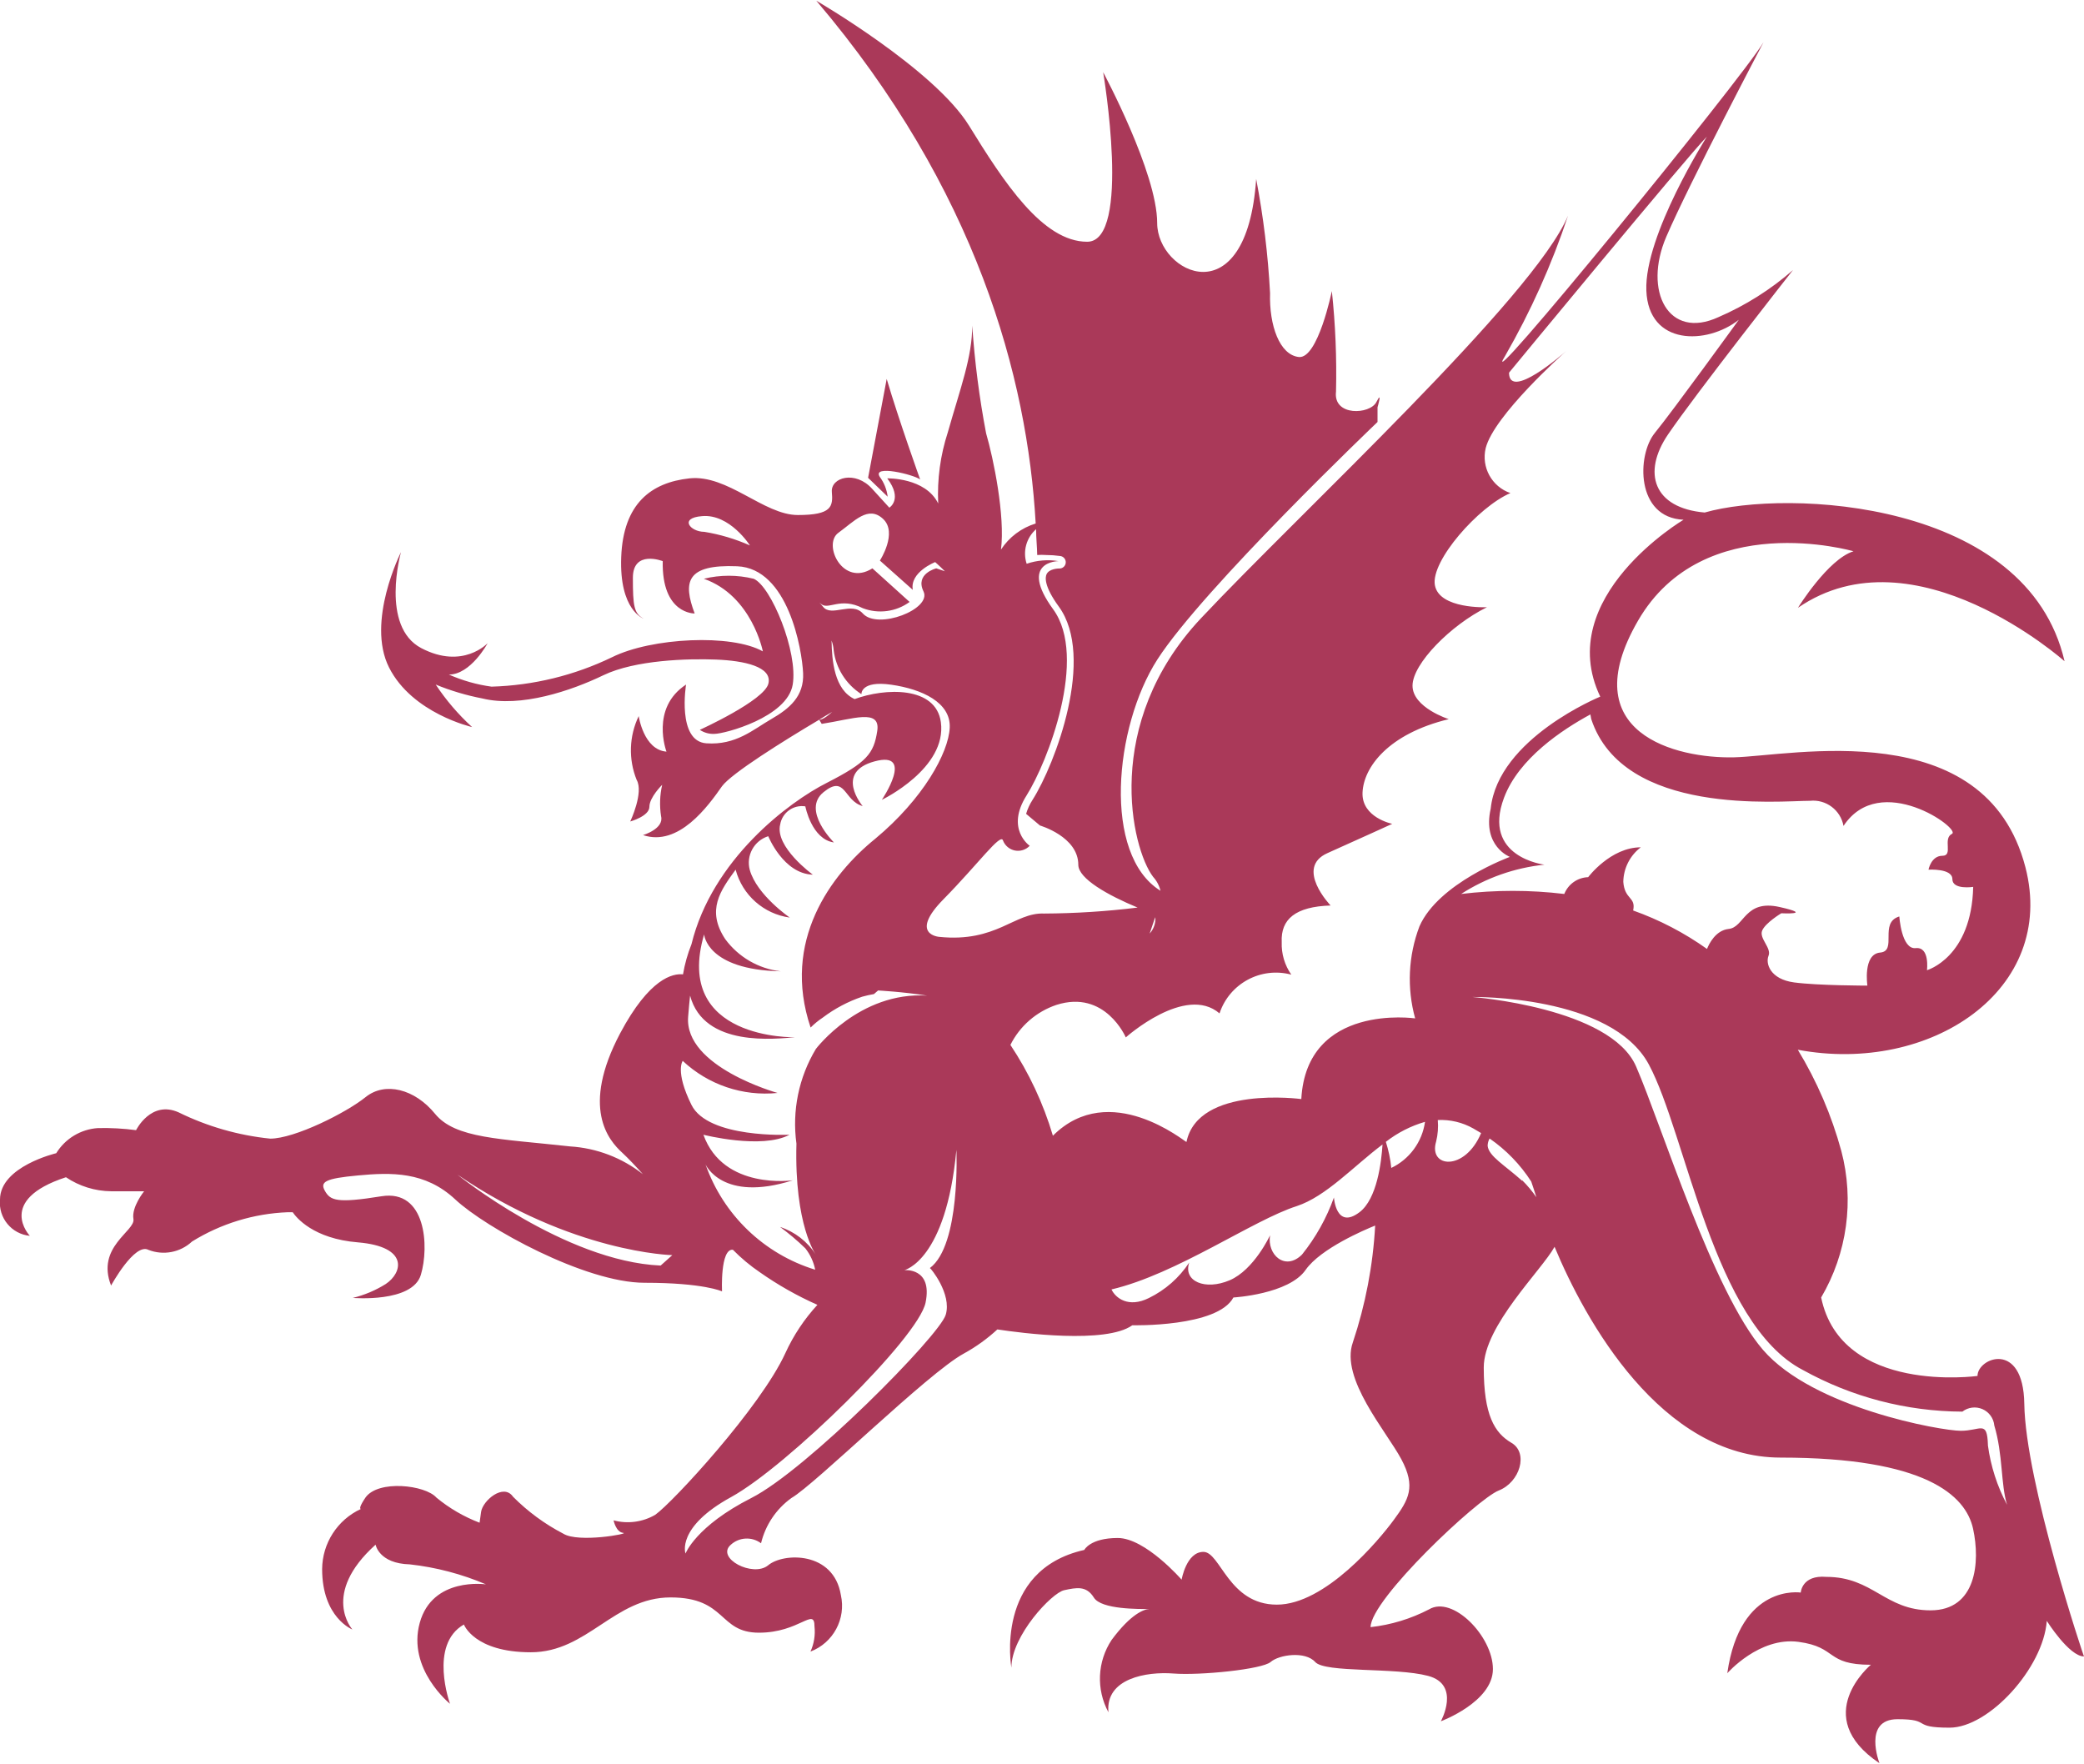
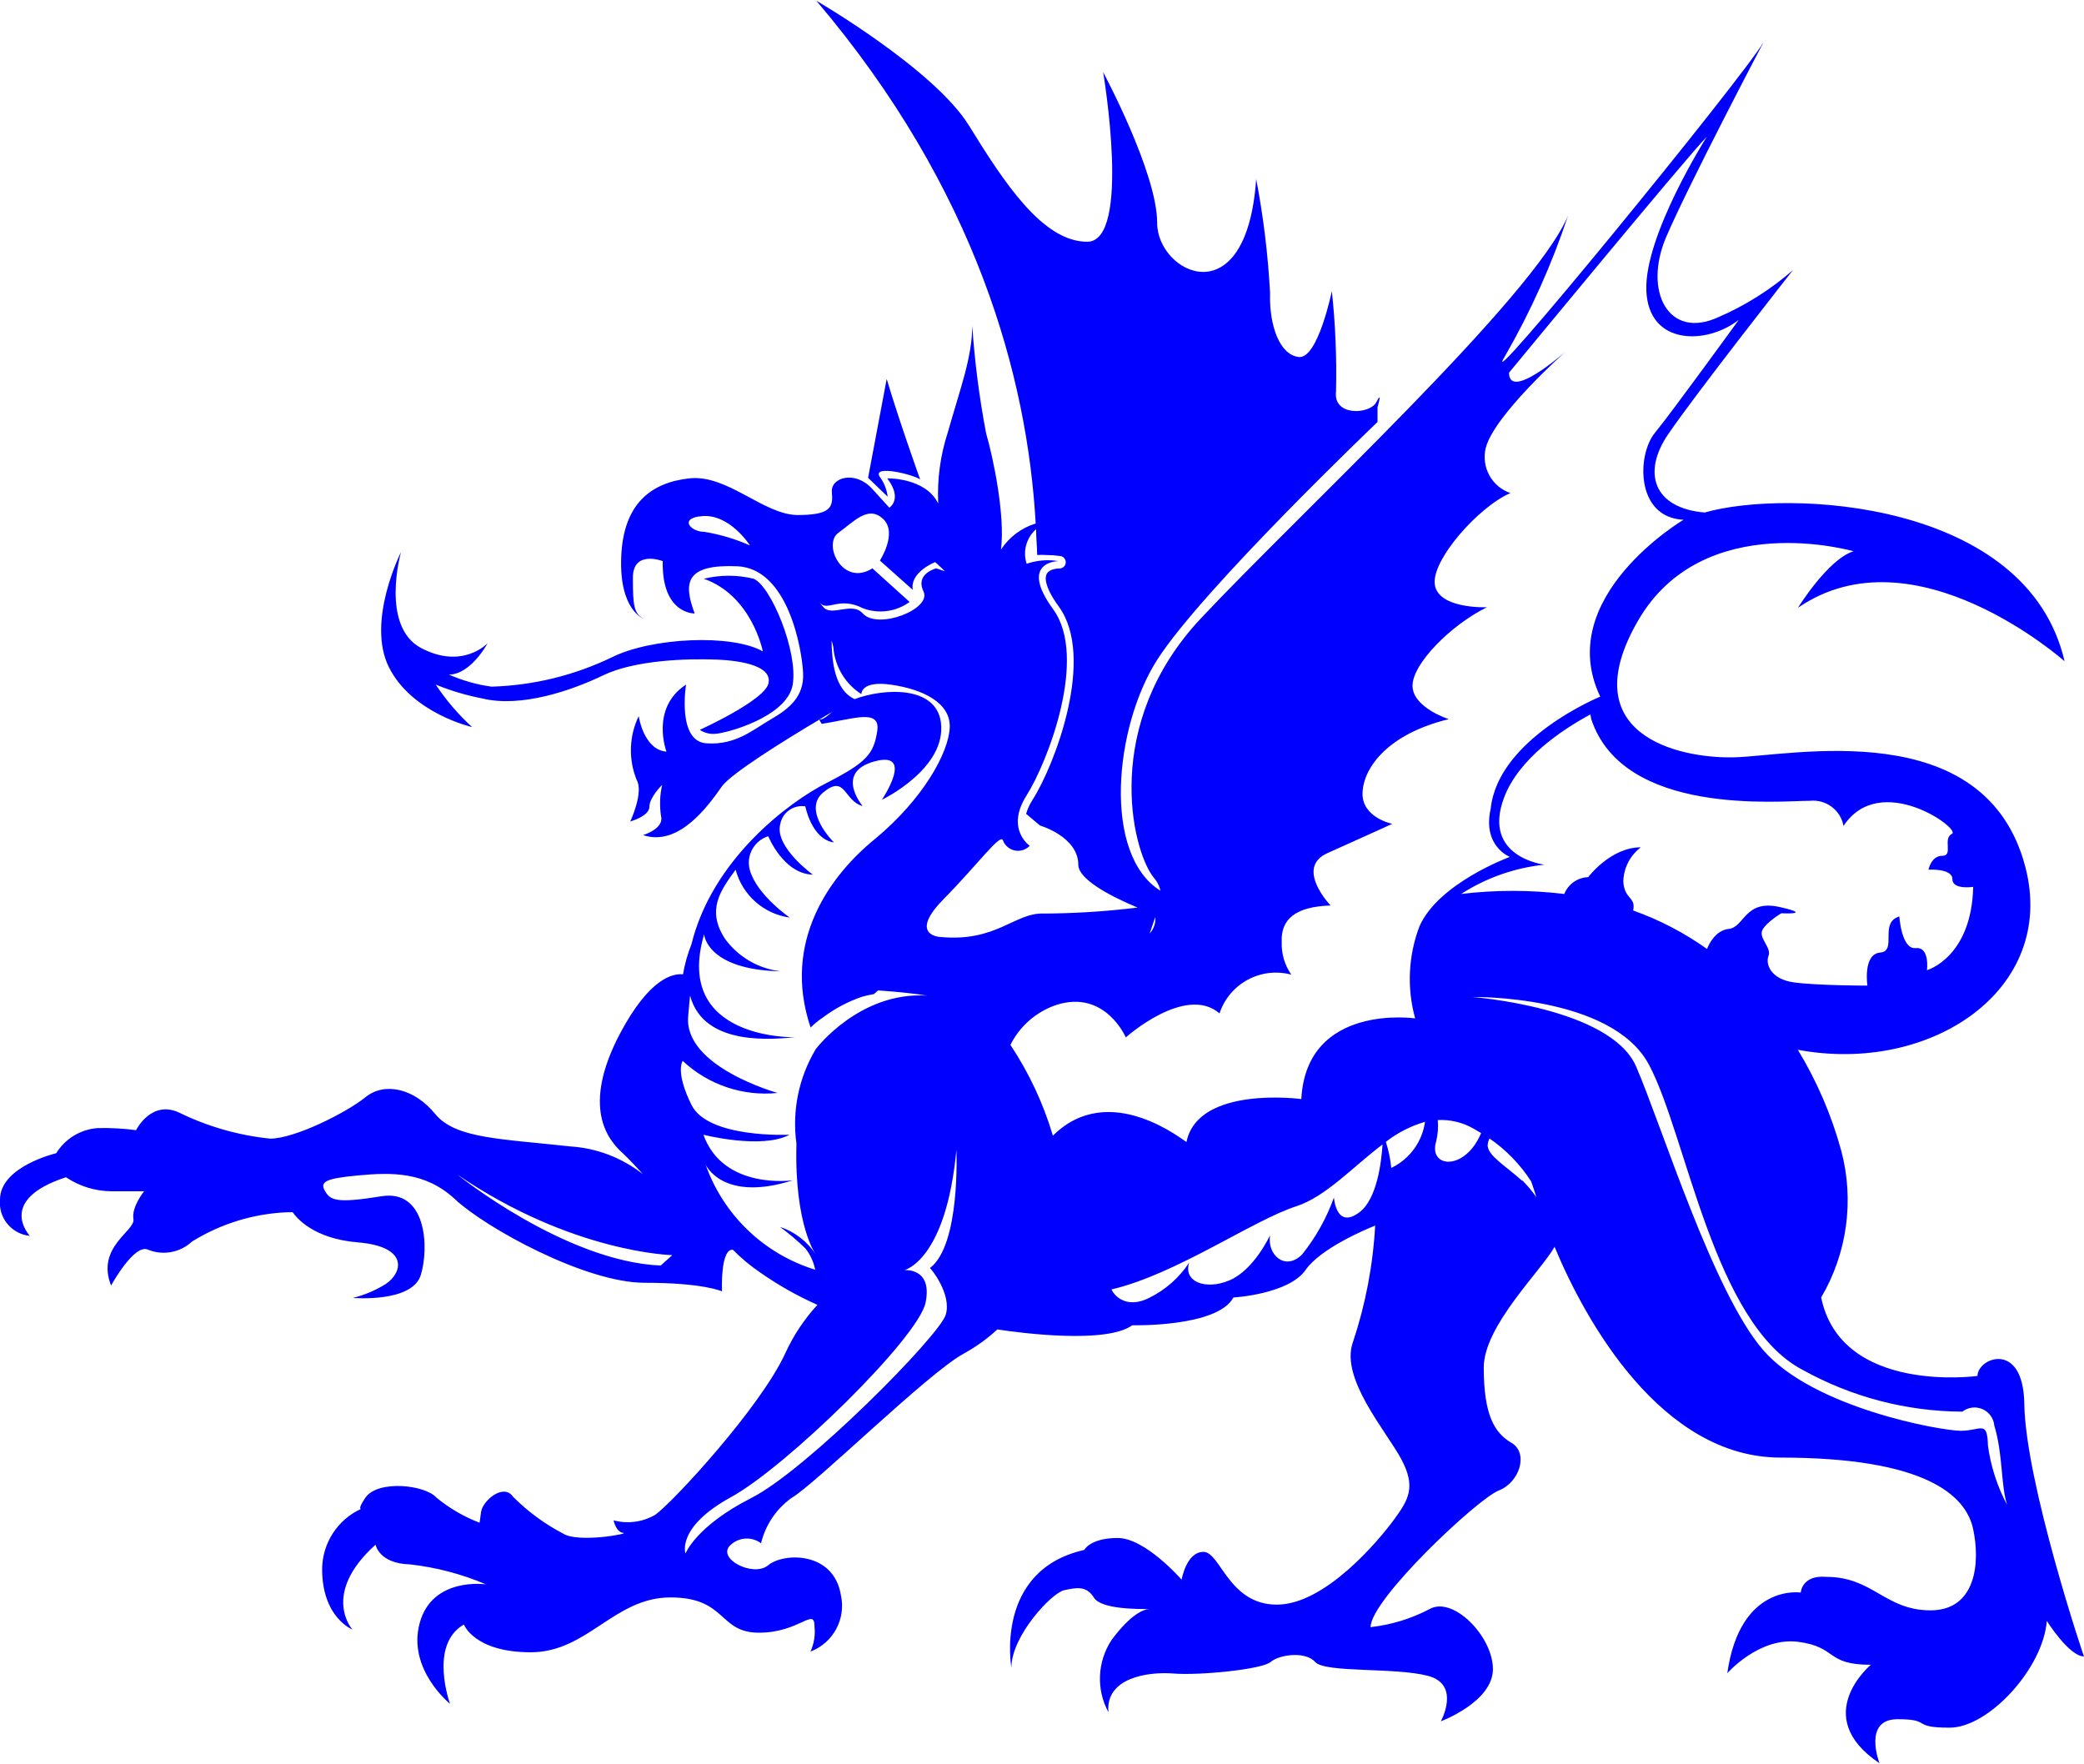
<svg xmlns="http://www.w3.org/2000/svg" viewBox="0 0 150.09 127.03">
  <defs>
-     <style>.cls-1{fill:#aa3959;}</style>
+     <style>.cls-1{fill:blue;}</style>
  </defs>
  <g id="Capa_2" data-name="Capa 2">
    <g id="Capa_1-2" data-name="Capa 1">
      <path class="cls-1" d="M34,52.36a16.42,16.42,0,0,1-2.62-3.06,17.67,17.67,0,0,0,3.36,1c2.76.68,6.41-.56,8.71-1.67s6.12-1.21,8.13-1.13,4.05.51,3.76,1.73-4.94,3.33-4.94,3.33a1.73,1.73,0,0,0,1.06.29c.72,0,5.23-1.19,5.63-3.54s-1.55-7.09-2.81-7.63a7.52,7.52,0,0,0-3.59,0c3.47,1.22,4.25,5.23,4.25,5.23-2.24-1.27-8-1-10.86.42a21.38,21.38,0,0,1-8.68,2.12,11.47,11.47,0,0,1-3.07-.87c1.58,0,2.79-2.26,2.79-2.26s-1.78,1.92-4.77.36-1.47-6.92-1.47-6.92-2.53,5-.86,8.31S34,52.36,34,52.36ZM66.27,34.53s-1.53-4.26-2.41-7.24l-1.34,7.12,1.41,1.36a3,3,0,0,0-.57-1.43C62.78,33.43,65.85,34.19,66.27,34.53ZM88.12,73.19l.51.44Zm57.67,27.9c-.07-4.59-3.37-3.31-3.37-2,0,0-9.81,1.36-11.26-5.65a13.84,13.84,0,0,0,1.45-10.56,28.52,28.52,0,0,0-3.13-7.28c9.56,1.79,18.68-4.31,16.39-13.15-2.88-11.08-16.89-8-21-7.91s-11.61-1.7-6.9-9.84,15.52-5,15.52-5c-1.84.57-4,4.07-4,4.07,8.39-5.77,19.2,3.85,19.2,3.85C146,36,128.7,35.21,122.77,36.91c-3.69-.32-4.51-2.87-2.64-5.62,2-2.94,9-11.84,9-11.84a20.51,20.51,0,0,1-5.37,3.39c-3.6,1.66-5.44-1.88-3.75-5.8s7-14,7-14C125.41,5.73,106,29.48,108.4,25.63a55.16,55.16,0,0,0,4.53-10.1c-2.46,5.88-19.31,21.41-26.44,29s-5,16.58-3.44,18.62a2.28,2.28,0,0,1,.53,1c-4.19-2.59-3.34-11.8-.23-16.65,3.3-5.13,15.86-17.11,15.86-17.11V29.33s.38-1.29-.08-.38S96,30,96.22,28.2a55.5,55.5,0,0,0-.3-7.24s-1,4.9-2.38,4.75-2.14-2.27-2.07-4.6a60.89,60.89,0,0,0-1-8.22c-.69,10-7.13,6.79-7.13,3.17S79.45,5.2,79.45,5.2s2.06,12.21-1.15,12.21-6-4.29-8.51-8.36-11-9-11-9C70.32,13.62,74,27.19,74.59,37.7a4.6,4.6,0,0,0-2.5,1.88c.31-2.41-.54-6.56-1.07-8.37a65,65,0,0,1-1-7.76c0,2.26-.84,4.45-1.76,7.69a14.37,14.37,0,0,0-.69,5.12c-.92-1.88-3.67-1.81-3.67-1.81,1.14,1.51.15,2.11.15,2.11l-1.23-1.35c-1.22-1.36-3-.83-2.91.22s0,1.66-2.45,1.66-5.06-2.94-7.81-2.64-4.76,1.81-4.91,5.66,1.61,4.44,1.61,4.44c-.69-.37-.77-.9-.77-2.94s2.15-1.2,2.15-1.2c-.08,3.84,2.3,3.77,2.3,3.77-.85-2.27-.62-3.55,3.06-3.4s4.67,6,4.75,7.69-1,2.57-2.3,3.32S53,53.68,50.87,53.53s-1.46-4.23-1.46-4.23C46.81,51,48,54.13,48,54.13,46.35,54,46,51.57,46,51.57a5.68,5.68,0,0,0-.15,4.59c.53.91-.46,3-.46,3s1.38-.38,1.38-1.06.92-1.58.92-1.58a6,6,0,0,0-.08,2.26c.23.91-1.3,1.36-1.3,1.36C48.88,61,51,58.05,52,56.62c.68-.92,4.37-3.23,7-4.79l.18.3c2.24-.34,4.25-1.13,4,.51s-.75,2.26-3.62,3.73C56.8,57.76,51.29,61.9,49.8,68v0a10.64,10.64,0,0,0-.61,2.17c-.72-.08-2.41.26-4.53,4.25-2.83,5.36-.84,7.69.16,8.6.42.39,1,1,1.48,1.54a9.41,9.41,0,0,0-5.24-2C36,82,32.79,82,31.33,80.21s-3.6-2.33-5-1.2S21.22,82,19.46,82a19.41,19.41,0,0,1-6.59-1.89c-2-.9-3.07,1.28-3.07,1.28a17.78,17.78,0,0,0-2.75-.15,3.82,3.82,0,0,0-3,1.81S0,84,0,86.39A2.39,2.39,0,0,0,2.15,89s-2.46-2.57,2.6-4.22A5.93,5.93,0,0,0,8,85.79h2.38s-.92,1.13-.77,2S6.9,89.79,8,92.58c0,0,1.69-3.1,2.69-2.57a3,3,0,0,0,3.14-.6,14.11,14.11,0,0,1,6.89-2.11h.36c.26.38,1.48,1.91,4.7,2.17,3.68.31,3.22,2.19,2,3a8.07,8.07,0,0,1-2.37,1s4.29.37,4.9-1.66.38-6.18-2.84-5.66-3.67.3-4.06-.37,0-.91,2.38-1.13,4.83-.3,7,1.73,9.35,6,13.63,6S52,93,52,93s-.14-3.08.78-3a12.91,12.91,0,0,0,1.94,1.62,24.5,24.5,0,0,0,4.15,2.35,13.3,13.3,0,0,0-2.31,3.48c-1.78,3.89-8.1,10.74-9.37,11.64a3.94,3.94,0,0,1-3,.4s.17.85.69.9-3.22.74-4.31.06a14.62,14.62,0,0,1-3.62-2.66c-.69-1-2.18.28-2.3,1.08l-.11.79a11.06,11.06,0,0,1-3.11-1.81c-.8-.91-4.19-1.3-5.11,0-.41.61-.43.8-.33.82A4.81,4.81,0,0,0,23.2,113c0,3.5,2.18,4.35,2.18,4.35s-2.3-2.54,1.67-6.11c0,0,.23,1.36,2.47,1.42A19.45,19.45,0,0,1,35,114.1s-3.85-.57-4.77,2.77,2.18,5.83,2.18,5.83-1.55-4.25,1-5.71c0,0,.74,2,4.82,2s6-3.95,10.06-3.95,3.44,2.54,6.37,2.54,4-1.87,4-.45a3.47,3.47,0,0,1-.29,1.81,3.53,3.53,0,0,0,2.19-4.07c-.52-3.17-4.14-3.06-5.23-2.15s-3.8-.51-2.7-1.47a1.71,1.71,0,0,1,2.18-.11A5.64,5.64,0,0,1,57,107.88c1.73-1,9.83-9,12.41-10.4a12.25,12.25,0,0,0,2.42-1.74c1.71.26,7.82,1.06,9.72-.3,0,0,6.13.15,7.28-2,0,0,4-.23,5.21-2,1.08-1.53,4.25-2.88,5-3.18a32.06,32.06,0,0,1-1.61,8.42c-.92,2.6,2.42,6.4,3.49,8.4s.54,2.91-.54,4.38-4.94,6.1-8.42,6.1-4.06-3.8-5.29-3.8-1.57,2-1.57,2-2.61-3-4.6-3-2.41.86-2.41.86c-6.51,1.47-5.25,8.48-5.25,8.48,0-2.3,2.91-5.39,3.8-5.58s1.6-.34,2.14.53,3.27.82,4,.83c-.37,0-1.32.33-2.72,2.22a5.06,5.06,0,0,0-.23,5.21c-.23-2.45,2.76-2.94,4.68-2.79s6.39-.3,7-.83,2.49-.8,3.21,0,5.75.37,8.13,1,.92,3.27.92,3.27,3.75-1.39,3.75-3.76-2.91-5.32-4.6-4.3a12,12,0,0,1-4.21,1.28c0-2,7.7-9.24,9.23-9.84s2.15-2.71.92-3.43-2-2-2-5.43c0-3,4.17-7,5.1-8.69,2.2,5.3,7.67,15.18,16.28,15.18,10.41,0,13.33,2.71,13.86,5.12s.23,5.88-3.06,5.88-4.14-2.41-7.51-2.41c-1.77-.15-1.84,1.13-1.84,1.13s-4.37-.68-5.29,5.81c0,0,2.3-2.64,5.13-2.26s1.92,1.65,5.21,1.65c0,0-4.44,3.7.62,7.09,0,0-1.23-3.17,1.3-3.17s.92.61,3.75.61,6.75-4.3,7-7.69c0,0,1.61,2.56,2.68,2.56C150.08,119.34,145.87,106.75,145.79,101.09ZM50.72,38.3c-1,0-1.84-1-.16-1.13,2-.18,3.45,2.11,3.45,2.11A13.36,13.36,0,0,0,50.72,38.3Zm79.64,19.37a2.22,2.22,0,0,1,2.41,1.81c2.64-4,8.5.23,7.81.57s.12,1.58-.69,1.58-1,1-1,1,1.72-.11,1.72.68,1.5.56,1.5.56c-.12,5.09-3.33,6-3.33,6s.22-1.7-.81-1.59S136.79,66,136.79,66c-1.49.45-.12,2.49-1.38,2.6s-.92,2.38-.92,2.38-3.56,0-5.28-.23-2.07-1.36-1.84-1.92-.69-1.25-.46-1.81,1.38-1.25,1.38-1.25,2.41.12-.12-.45-2.53,1.47-3.68,1.58c-.93.1-1.41,1.08-1.55,1.44a21.73,21.73,0,0,0-5.32-2.77c.21-1-.61-.76-.71-2.06a3.19,3.19,0,0,1,1.26-2.49c-2.18,0-3.79,2.15-3.79,2.15a1.92,1.92,0,0,0-1.72,1.21,31.09,31.09,0,0,0-7.43,0,13.7,13.7,0,0,1,6-2.11s-4.52-.53-2.91-4.82c1.06-2.83,4.19-4.9,6.22-6l.06.33C116.91,58.8,128.17,57.67,130.36,57.67ZM83.21,66.05a1.6,1.6,0,0,1-.41,1.18C83,66.65,83.11,66.28,83.21,66.05ZM59.14,43.5c.54.45,1.38-.53,3,.3a3.56,3.56,0,0,0,3.37-.45l-2.68-2.42c-2.14,1.36-3.6-1.73-2.45-2.56s2.15-2,3.22-1-.23,3-.23,3l2.37,2.11c-.23-1.28,1.61-2,1.61-2s.26.22.7.66l-.62-.21s-1.54.38-.92,1.66-3.3,2.79-4.37,1.59c-.79-.89-2.26.28-2.86-.48,0,0-.12-.14-.26-.31ZM59,51.83c.33-.21.64-.39.93-.56C59.47,51.69,59.18,51.83,59,51.83ZM47.58,91.14c-6.9-.3-14.64-6.55-14.64-6.55,8.28,5.65,15.48,5.8,15.48,5.8Zm11.18-15.6a10.46,10.46,0,0,0-1.4,6.82c-.16,5.89,1.4,8,1.4,8a4.85,4.85,0,0,0-2.58-2A17.46,17.46,0,0,1,58,89.9a3.62,3.62,0,0,1,.71,1.54,12.15,12.15,0,0,1-7.9-7.59S52,86.62,57.1,85c0,0-5,.73-6.44-3.28,0,0,4.2,1.07,6.2,0,0,0-5.86.28-7.06-2.15s-.63-3.17-.63-3.17A8.69,8.69,0,0,0,56,78.71s-6.73-1.87-6.44-5.49c.05-.65.1-1.14.14-1.52,1,3.77,6.21,3.1,7.56,3,0,0-8.79.22-6.55-7.41,0,0,.17,2.55,5.52,2.66a5.78,5.78,0,0,1-4-2.32c-1.38-2.09-.34-3.5.75-5a4.7,4.7,0,0,0,3.9,3.45S54.51,64.46,54,62.65a2,2,0,0,1,1.33-2.43s1.09,2.71,3.21,2.77c0,0-2.76-2-2.35-3.62A1.59,1.59,0,0,1,58,58.07s.45,2.37,2.06,2.6c0,0-2.35-2.32-.75-3.62s1.44.62,2.82,1c0,0-2.07-2.43.86-3.22s.52,2.77.52,2.77,4.71-2.26,4.25-5.6c-.36-2.59-4-2.48-6.25-1.64l.07,0c-1.5-.66-1.67-2.81-1.69-4.23a2.54,2.54,0,0,1,.15.69,4.38,4.38,0,0,0,2,3.17s-.07-1,2.15-.68,4.29,1.28,4.21,3.09-1.91,5.13-5.36,8C59.83,63,56.28,67.77,58.38,74a5.74,5.74,0,0,1,.88-.72,10.12,10.12,0,0,1,2.83-1.5,8,8,0,0,1,.85-.19l.3-.26h0s1.75.09,3.53.37C61.9,71.39,58.76,75.54,58.76,75.54ZM61.35,91.8h0Zm6.76,2.89c-.46,1.51-10,11.16-14,13.19s-4.74,4-4.74,4-.69-1.89,3.29-4.07,13.48-11.46,14-14-1.53-2.34-1.53-2.34,3-.67,3.75-8.66c0,0,.31,6.86-1.91,8.51C67,91.29,68.57,93.18,68.11,94.69Zm-.46-27.22s-2.22-.15.3-2.71,4.14-4.83,4.29-4.22a1.16,1.16,0,0,0,1.92.37s-1.76-1.2-.23-3.62,4.44-9.95,1.92-13.41.38-3.47.38-3.47a4.71,4.71,0,0,0-2.29.19v0a2.34,2.34,0,0,1,.68-2.49c0,.63.07,1.25.08,1.86a4.14,4.14,0,0,1,.64,0,7.28,7.28,0,0,1,1,.07.45.45,0,0,1-.07.9s-.69,0-.89.4c-.1.2-.23.83.88,2.35,2.64,3.63-.25,11.32-1.9,13.92a3.87,3.87,0,0,0-.46,1l1,.84s2.76.8,2.76,2.83c0,1,2.15,2.2,4.27,3.08a57.43,57.43,0,0,1-6.74.43C73.07,65.7,71.77,67.89,67.65,67.47Zm8.18,14.32a24.25,24.25,0,0,0-3.06-6.54,5.75,5.75,0,0,1,3.31-2.88c3.52-1.13,5,2.34,5,2.34s4.29-3.84,6.75-1.73A4.28,4.28,0,0,1,93,70.19a3.84,3.84,0,0,1-.69-2.34c-.08-1.66,1-2.56,3.52-2.64,0,0-2.6-2.71-.23-3.77s4.67-2.11,4.67-2.11-2.22-.45-2.14-2.26,1.84-4.22,6.21-5.28c0,0-2.61-.83-2.61-2.41s2.76-4.37,5.36-5.65c0,0-3.44.15-3.75-1.59s3.14-5.65,5.44-6.63A2.75,2.75,0,0,1,107,32.27c.6-2.35,5.55-6.77,5.81-7-.25.22-4.13,3.61-4.13,1.57,0,0,12.8-15.53,14.25-17,0,0-4.51,7.09-4.36,11.08s4.36,3.92,6.66,2.11c0,0-4.75,6.56-6.05,8.15s-1.38,6.1,2.07,6.25c0,0-9.42,5.58-6,12.74,0,0-7.36,3-7.89,8.07-.61,2.71,1.38,3.47,1.38,3.47s-5.14,1.88-6.51,5a10.65,10.65,0,0,0-.31,6.63s-7.82-1.13-8.2,5.81c0,0-7.43-1-8.27,3.09C85.35,82.25,79.93,77.7,75.83,81.79ZM97.91,87.3c-1.69,1.28-1.84-1.06-1.84-1.06a14.23,14.23,0,0,1-2.3,4.11c-1.22,1.21-2.53,0-2.3-1.39,0,0-1.15,2.49-2.91,3.24s-3.37.08-2.91-1.28a7.32,7.32,0,0,1-2.91,2.56c-1.47.73-2.4,0-2.69-.62,4.69-1.1,10.2-5,13.34-6,2.12-.7,4.09-2.87,6.18-4.44C99.49,83.67,99.18,86.34,97.91,87.3Zm2.29-3.19a9.23,9.23,0,0,0-.39-1.88,8.39,8.39,0,0,1,2.82-1.44A4.35,4.35,0,0,1,100.2,84.11Zm3.23-1.9a4.77,4.77,0,0,0,.12-1.55,4.74,4.74,0,0,1,2.56.61l.56.33C105.5,84.38,102.86,84.11,103.43,82.21Zm6.2,2.83c-1.26-1.13-2.41-1.77-2.49-2.52a1.11,1.11,0,0,1,.14-.53,11,11,0,0,1,3,3.1c.14.4.26.78.37,1.13A8.81,8.81,0,0,0,109.63,85Zm33.54,19c-.06-1.8-.52-1-1.95-1s-10.64-1.64-14.25-5.83-7.3-16.17-9.14-20.41-11.78-5-11.78-5,10-.17,12.7,4.86,4.65,18.66,11.09,22a23.87,23.87,0,0,0,11.49,3,1.43,1.43,0,0,1,2.3,1c.63,2.09.46,4.24.92,5.71A12.67,12.67,0,0,1,143.17,104.09Z" />
    </g>
  </g>
</svg>
